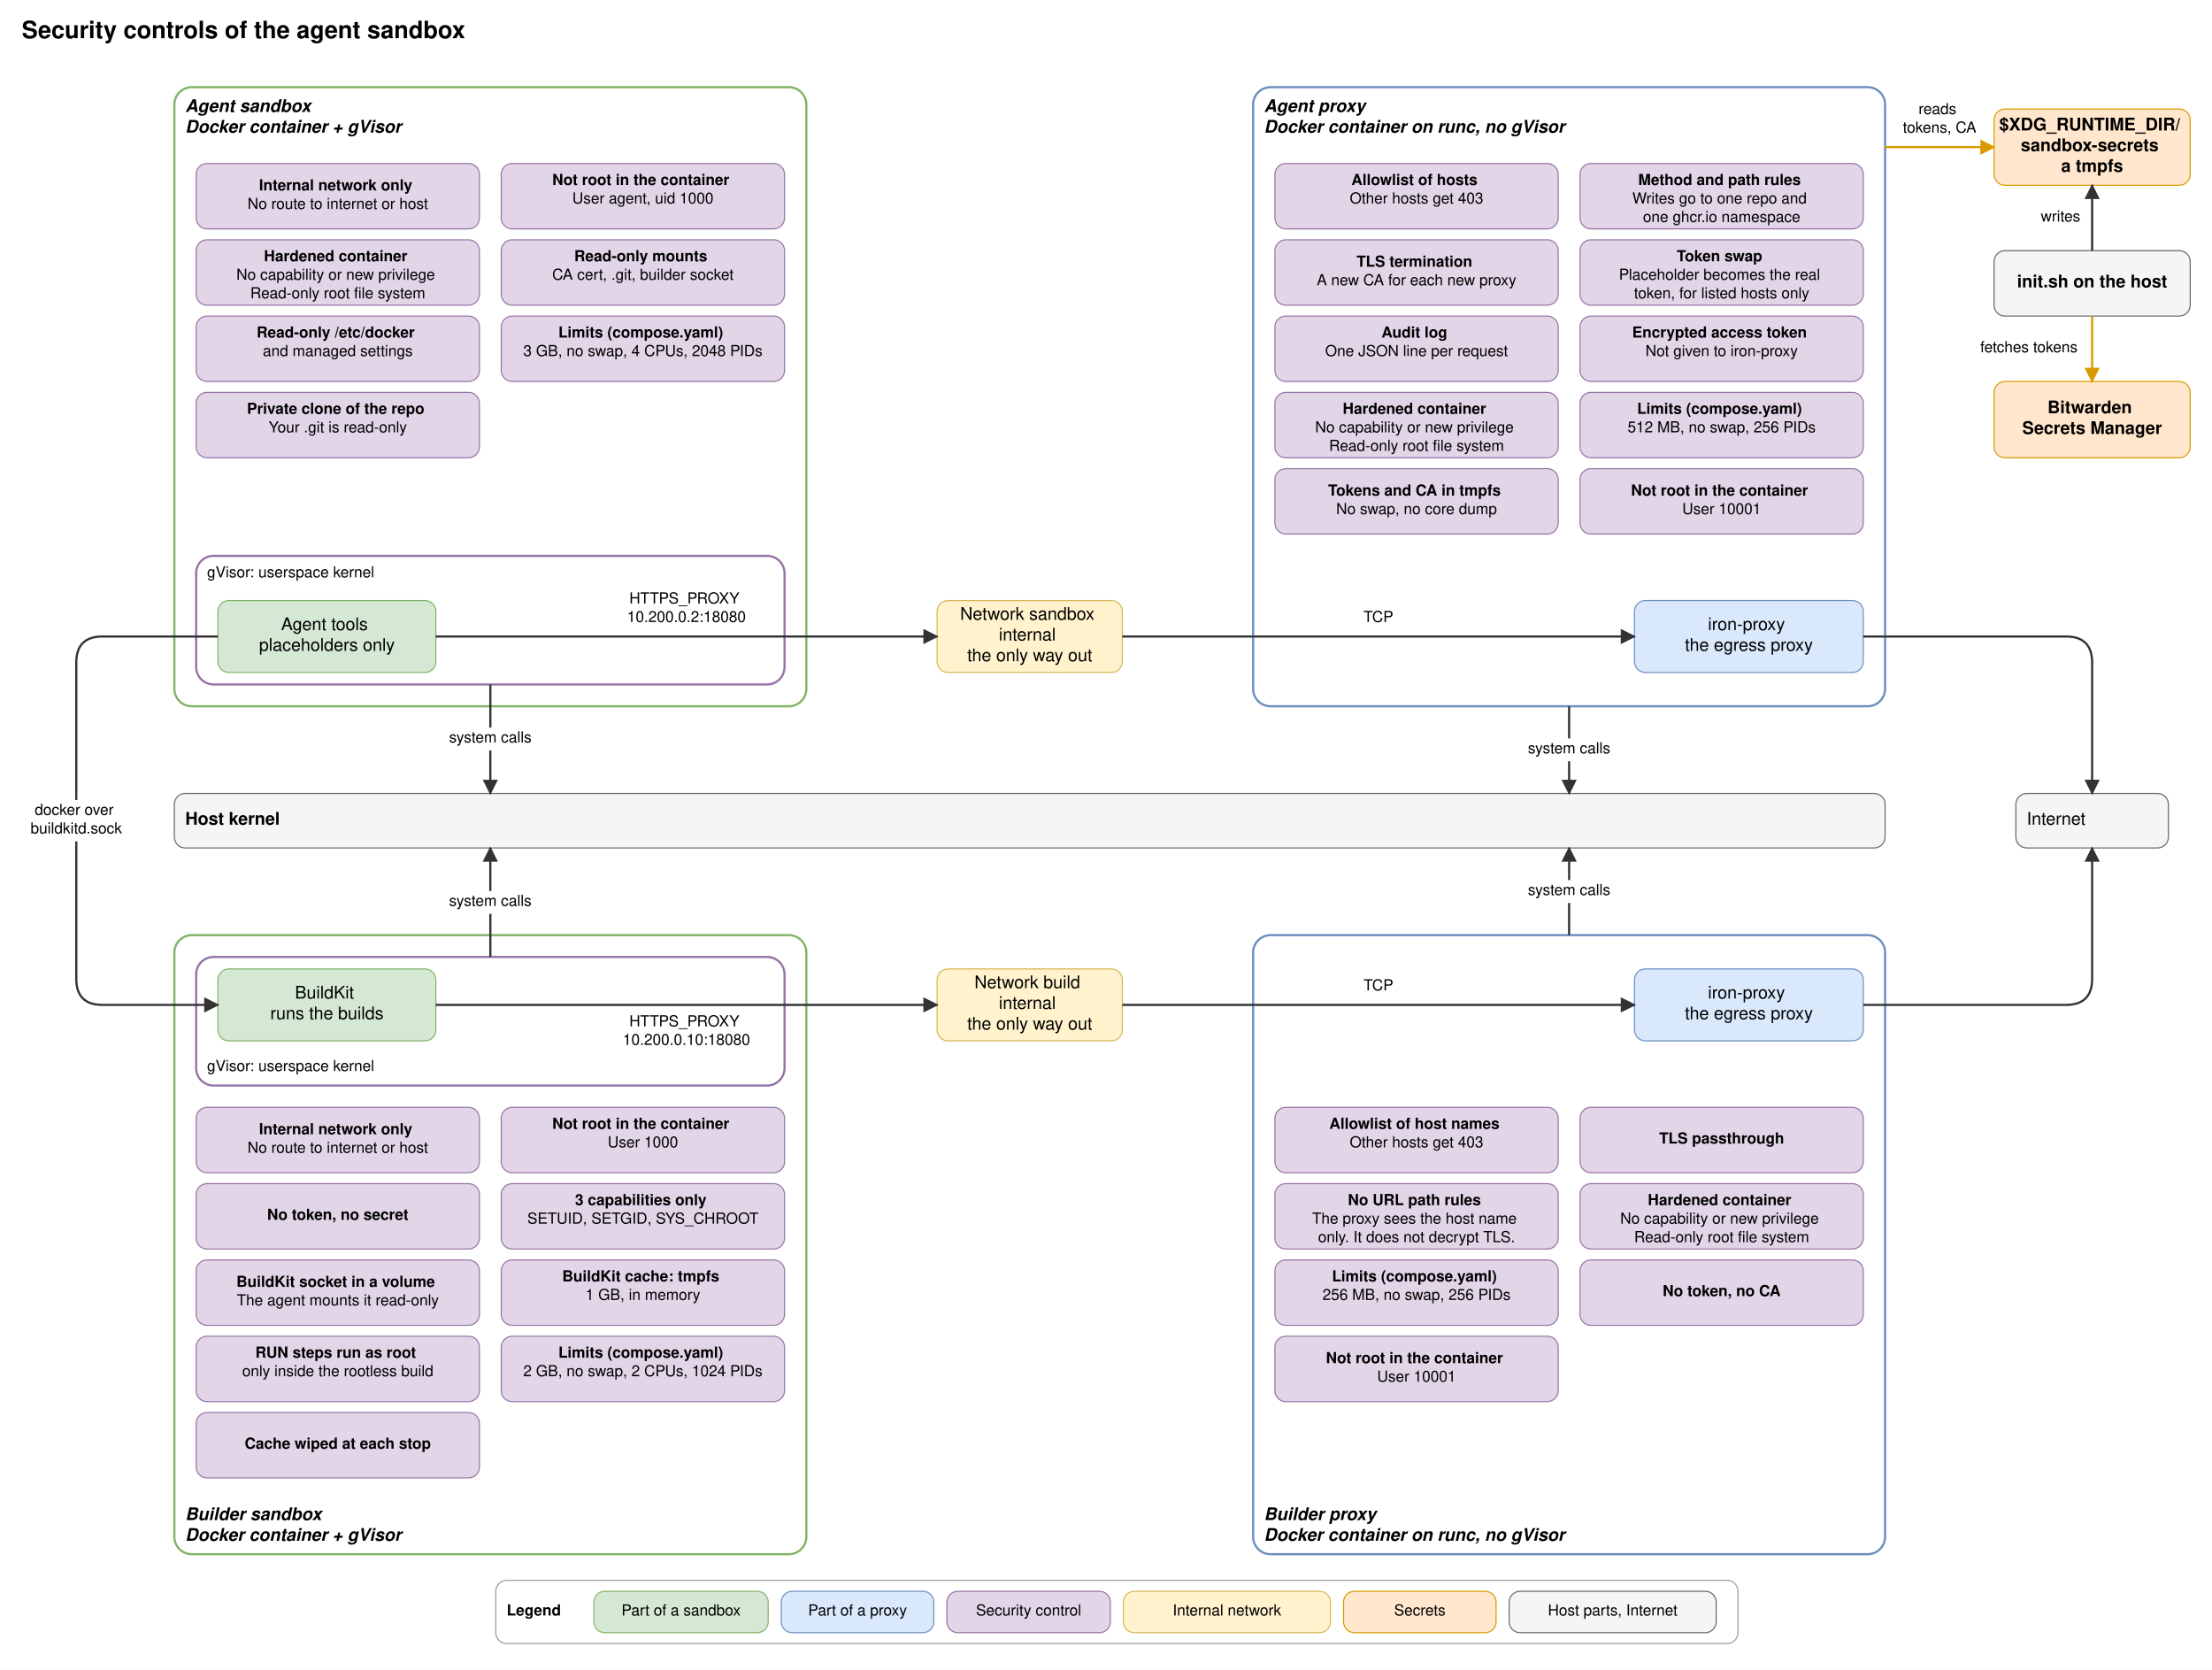
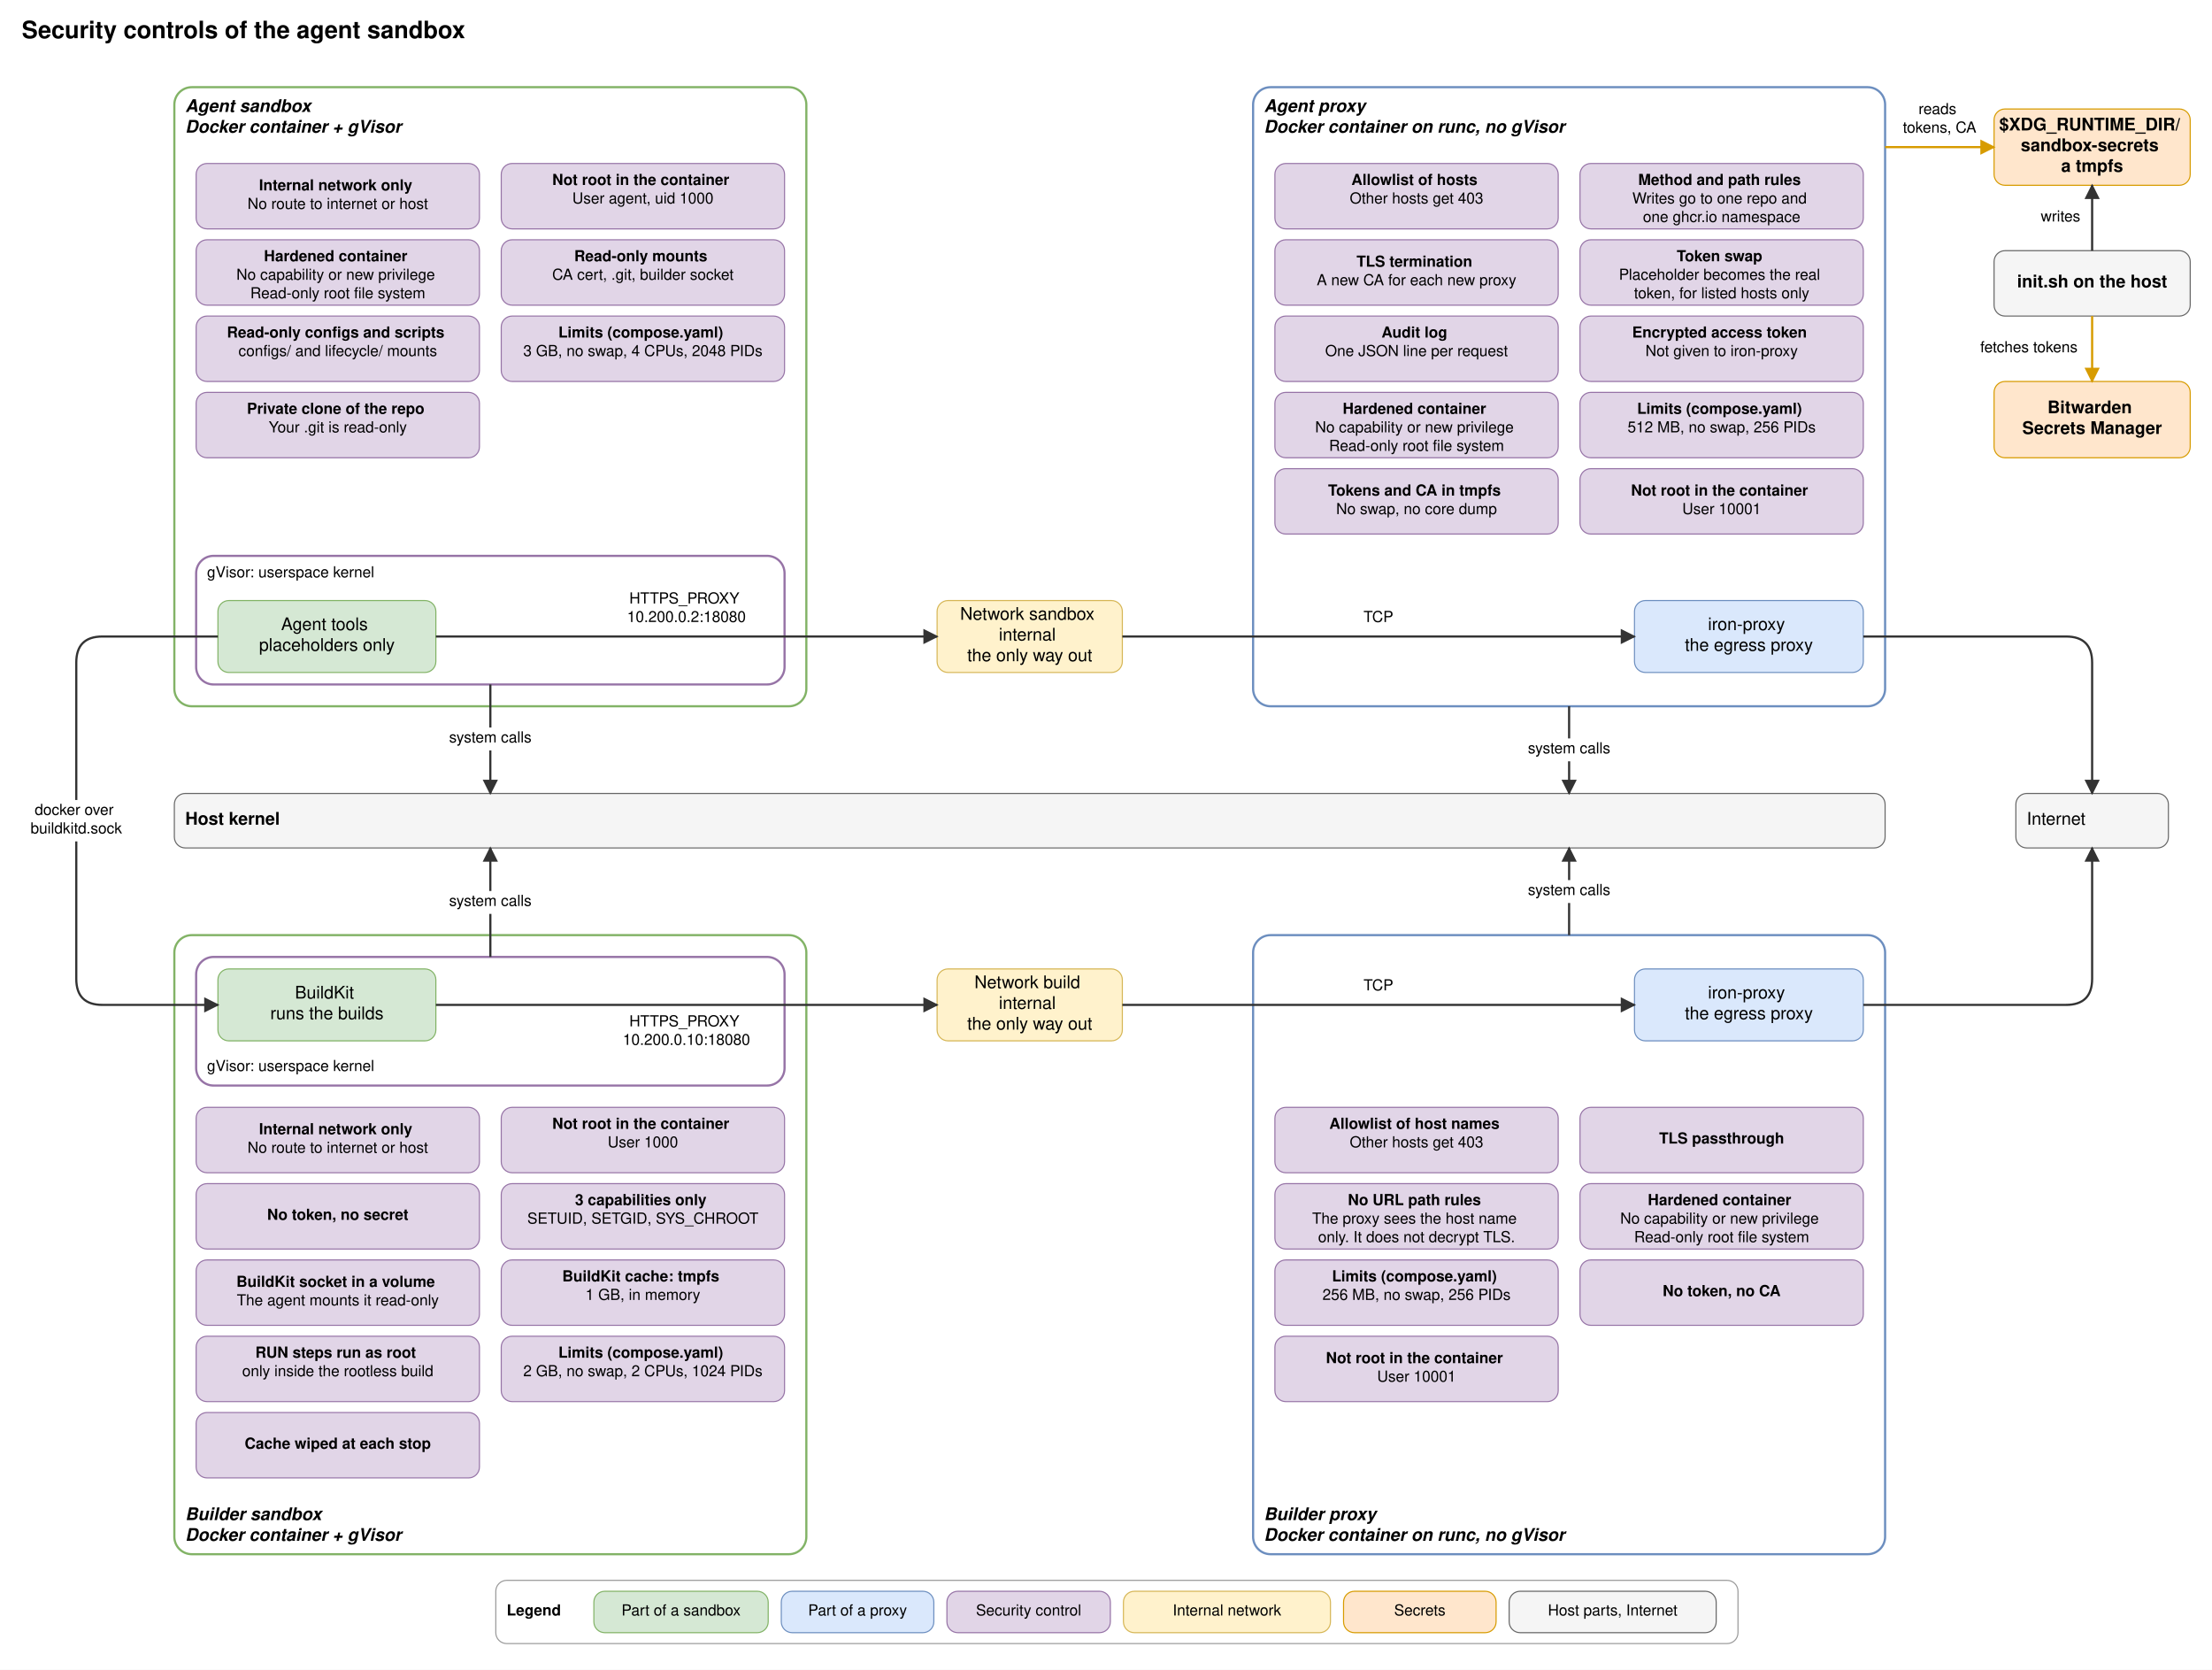
<svg xmlns="http://www.w3.org/2000/svg" width="2030" height="1532" viewBox="0 0 2030 1532" font-family="Helvetica, Arial, sans-serif" fill="#000000">
  <defs>
    <marker id="m333333" viewBox="0 0 10 10" refX="9" refY="5" markerWidth="7" markerHeight="7" markerUnits="strokeWidth" orient="auto">
      <path d="M0 0 L10 5 L0 10 z" fill="#333333" />
    </marker>
    <marker id="md79b00" viewBox="0 0 10 10" refX="9" refY="5" markerWidth="7" markerHeight="7" markerUnits="strokeWidth" orient="auto">
      <path d="M0 0 L10 5 L0 10 z" fill="#d79b00" />
    </marker>
  </defs>
  <rect width="2030" height="1532" fill="#ffffff" />
  <text x="20" y="30" text-anchor="start" dominant-baseline="central" font-size="22">
    <tspan x="20" dy="0" font-weight="bold">Security controls of the agent sandbox</tspan>
  </text>
  <rect x="1150" y="80" width="580" height="568" rx="16" fill="#ffffff" stroke="#6c8ebf" stroke-width="2" />
  <text x="1160" y="97.5" text-anchor="start" dominant-baseline="central" font-size="16" font-style="italic">
    <tspan x="1160" dy="0" font-weight="bold">Agent proxy</tspan>
    <tspan x="1160" dy="19" font-weight="bold">Docker container on runc, no gVisor</tspan>
  </text>
  <rect x="1170" y="150" width="260" height="60" rx="10" fill="#e1d5e7" stroke="#9673a6" stroke-width="1" />
  <text x="1300" y="166.5" text-anchor="middle" dominant-baseline="central" font-size="14">
    <tspan x="1300" dy="0" font-weight="bold">Allowlist of hosts</tspan>
    <tspan x="1300" dy="17">Other hosts get 403</tspan>
  </text>
  <rect x="1450" y="150" width="260" height="60" rx="10" fill="#e1d5e7" stroke="#9673a6" stroke-width="1" />
  <text x="1580" y="166.5" text-anchor="middle" dominant-baseline="central" font-size="14">
    <tspan x="1580" dy="0" font-weight="bold">Method and path rules</tspan>
    <tspan x="1580" dy="17">Writes go to one repo and</tspan>
    <tspan x="1580" dy="17">one ghcr.io namespace</tspan>
  </text>
  <rect x="1170" y="220" width="260" height="60" rx="10" fill="#e1d5e7" stroke="#9673a6" stroke-width="1" />
  <text x="1300" y="241.5" text-anchor="middle" dominant-baseline="central" font-size="14">
    <tspan x="1300" dy="0" font-weight="bold">TLS termination</tspan>
    <tspan x="1300" dy="17">A new CA for each new proxy</tspan>
  </text>
  <rect x="1450" y="220" width="260" height="60" rx="10" fill="#e1d5e7" stroke="#9673a6" stroke-width="1" />
  <text x="1580" y="236.5" text-anchor="middle" dominant-baseline="central" font-size="14">
    <tspan x="1580" dy="0" font-weight="bold">Token swap</tspan>
    <tspan x="1580" dy="17">Placeholder becomes the real</tspan>
    <tspan x="1580" dy="17">token, for listed hosts only</tspan>
  </text>
  <rect x="1170" y="290" width="260" height="60" rx="10" fill="#e1d5e7" stroke="#9673a6" stroke-width="1" />
  <text x="1300" y="306.5" text-anchor="middle" dominant-baseline="central" font-size="14">
    <tspan x="1300" dy="0" font-weight="bold">Audit log</tspan>
    <tspan x="1300" dy="17">One JSON line per request</tspan>
  </text>
  <rect x="1450" y="290" width="260" height="60" rx="10" fill="#e1d5e7" stroke="#9673a6" stroke-width="1" />
  <text x="1580" y="306.5" text-anchor="middle" dominant-baseline="central" font-size="14">
    <tspan x="1580" dy="0" font-weight="bold">Encrypted access token</tspan>
    <tspan x="1580" dy="17">Not given to iron-proxy</tspan>
  </text>
  <rect x="1170" y="360" width="260" height="60" rx="10" fill="#e1d5e7" stroke="#9673a6" stroke-width="1" />
  <text x="1300" y="376.5" text-anchor="middle" dominant-baseline="central" font-size="14">
    <tspan x="1300" dy="0" font-weight="bold">Hardened container</tspan>
    <tspan x="1300" dy="17">No capability or new privilege</tspan>
    <tspan x="1300" dy="17">Read-only root file system</tspan>
  </text>
  <rect x="1450" y="360" width="260" height="60" rx="10" fill="#e1d5e7" stroke="#9673a6" stroke-width="1" />
  <text x="1580" y="376.5" text-anchor="middle" dominant-baseline="central" font-size="14">
    <tspan x="1580" dy="0" font-weight="bold">Limits (compose.yaml)</tspan>
    <tspan x="1580" dy="17">512 MB, no swap, 256 PIDs</tspan>
  </text>
  <rect x="1170" y="430" width="260" height="60" rx="10" fill="#e1d5e7" stroke="#9673a6" stroke-width="1" />
  <text x="1300" y="451.5" text-anchor="middle" dominant-baseline="central" font-size="14">
    <tspan x="1300" dy="0" font-weight="bold">Tokens and CA in tmpfs</tspan>
    <tspan x="1300" dy="17">No swap, no core dump</tspan>
  </text>
  <rect x="1450" y="430" width="260" height="60" rx="10" fill="#e1d5e7" stroke="#9673a6" stroke-width="1" />
  <text x="1580" y="451.5" text-anchor="middle" dominant-baseline="central" font-size="14">
    <tspan x="1580" dy="0" font-weight="bold">Not root in the container</tspan>
    <tspan x="1580" dy="17">User 10001</tspan>
  </text>
  <rect x="1500" y="551" width="210" height="66" rx="10" fill="#dae8fc" stroke="#6c8ebf" stroke-width="1" />
  <text x="1605" y="574.5" text-anchor="middle" dominant-baseline="central" font-size="16">
    <tspan x="1605" dy="0">iron-proxy</tspan>
    <tspan x="1605" dy="19">the egress proxy</tspan>
  </text>
  <rect x="1150" y="858" width="580" height="568" rx="16" fill="#ffffff" stroke="#6c8ebf" stroke-width="2" />
  <text x="1160" y="1389.5" text-anchor="start" dominant-baseline="central" font-size="16" font-style="italic">
    <tspan x="1160" dy="0" font-weight="bold">Builder proxy</tspan>
    <tspan x="1160" dy="19" font-weight="bold">Docker container on runc, no gVisor</tspan>
  </text>
  <rect x="1170" y="1016" width="260" height="60" rx="10" fill="#e1d5e7" stroke="#9673a6" stroke-width="1" />
  <text x="1300" y="1032.5" text-anchor="middle" dominant-baseline="central" font-size="14">
    <tspan x="1300" dy="0" font-weight="bold">Allowlist of host names</tspan>
    <tspan x="1300" dy="17">Other hosts get 403</tspan>
  </text>
  <rect x="1450" y="1016" width="260" height="60" rx="10" fill="#e1d5e7" stroke="#9673a6" stroke-width="1" />
  <text x="1580" y="1046" text-anchor="middle" dominant-baseline="central" font-size="14">
    <tspan x="1580" dy="0" font-weight="bold">TLS passthrough</tspan>
  </text>
  <rect x="1170" y="1086" width="260" height="60" rx="10" fill="#e1d5e7" stroke="#9673a6" stroke-width="1" />
  <text x="1300" y="1102.5" text-anchor="middle" dominant-baseline="central" font-size="14">
    <tspan x="1300" dy="0" font-weight="bold">No URL path rules</tspan>
    <tspan x="1300" dy="17">The proxy sees the host name</tspan>
    <tspan x="1300" dy="17">only. It does not decrypt TLS.</tspan>
  </text>
  <rect x="1450" y="1086" width="260" height="60" rx="10" fill="#e1d5e7" stroke="#9673a6" stroke-width="1" />
  <text x="1580" y="1102.5" text-anchor="middle" dominant-baseline="central" font-size="14">
    <tspan x="1580" dy="0" font-weight="bold">Hardened container</tspan>
    <tspan x="1580" dy="17">No capability or new privilege</tspan>
    <tspan x="1580" dy="17">Read-only root file system</tspan>
  </text>
  <rect x="1170" y="1156" width="260" height="60" rx="10" fill="#e1d5e7" stroke="#9673a6" stroke-width="1" />
  <text x="1300" y="1172.5" text-anchor="middle" dominant-baseline="central" font-size="14">
    <tspan x="1300" dy="0" font-weight="bold">Limits (compose.yaml)</tspan>
    <tspan x="1300" dy="17">256 MB, no swap, 256 PIDs</tspan>
  </text>
  <rect x="1450" y="1156" width="260" height="60" rx="10" fill="#e1d5e7" stroke="#9673a6" stroke-width="1" />
  <text x="1580" y="1186" text-anchor="middle" dominant-baseline="central" font-size="14">
    <tspan x="1580" dy="0" font-weight="bold">No token, no CA</tspan>
  </text>
  <rect x="1170" y="1226" width="260" height="60" rx="10" fill="#e1d5e7" stroke="#9673a6" stroke-width="1" />
  <text x="1300" y="1247.5" text-anchor="middle" dominant-baseline="central" font-size="14">
    <tspan x="1300" dy="0" font-weight="bold">Not root in the container</tspan>
    <tspan x="1300" dy="17">User 10001</tspan>
  </text>
  <rect x="1500" y="889" width="210" height="66" rx="10" fill="#dae8fc" stroke="#6c8ebf" stroke-width="1" />
  <text x="1605" y="912.5" text-anchor="middle" dominant-baseline="central" font-size="16">
    <tspan x="1605" dy="0">iron-proxy</tspan>
    <tspan x="1605" dy="19">the egress proxy</tspan>
  </text>
  <rect x="160" y="80" width="580" height="568" rx="16" fill="#ffffff" stroke="#82b366" stroke-width="2" />
  <text x="170" y="97.5" text-anchor="start" dominant-baseline="central" font-size="16" font-style="italic">
    <tspan x="170" dy="0" font-weight="bold">Agent sandbox</tspan>
    <tspan x="170" dy="19" font-weight="bold">Docker container + gVisor</tspan>
  </text>
  <rect x="180" y="510" width="540" height="118" rx="16" fill="#ffffff" stroke="#9673a6" stroke-width="2" />
  <text x="190" y="526.5" text-anchor="start" dominant-baseline="central" font-size="14">
    <tspan x="190" dy="0">gVisor: userspace kernel</tspan>
  </text>
  <rect x="180" y="150" width="260" height="60" rx="10" fill="#e1d5e7" stroke="#9673a6" stroke-width="1" />
  <text x="310" y="171.5" text-anchor="middle" dominant-baseline="central" font-size="14">
    <tspan x="310" dy="0" font-weight="bold">Internal network only</tspan>
    <tspan x="310" dy="17">No route to internet or host</tspan>
  </text>
  <rect x="460" y="150" width="260" height="60" rx="10" fill="#e1d5e7" stroke="#9673a6" stroke-width="1" />
  <text x="590" y="166.5" text-anchor="middle" dominant-baseline="central" font-size="14">
    <tspan x="590" dy="0" font-weight="bold">Not root in the container</tspan>
    <tspan x="590" dy="17">User agent, uid 1000</tspan>
  </text>
  <rect x="180" y="220" width="260" height="60" rx="10" fill="#e1d5e7" stroke="#9673a6" stroke-width="1" />
  <text x="310" y="236.5" text-anchor="middle" dominant-baseline="central" font-size="14">
    <tspan x="310" dy="0" font-weight="bold">Hardened container</tspan>
    <tspan x="310" dy="17">No capability or new privilege</tspan>
    <tspan x="310" dy="17">Read-only root file system</tspan>
  </text>
  <rect x="460" y="220" width="260" height="60" rx="10" fill="#e1d5e7" stroke="#9673a6" stroke-width="1" />
  <text x="590" y="236.5" text-anchor="middle" dominant-baseline="central" font-size="14">
    <tspan x="590" dy="0" font-weight="bold">Read-only mounts</tspan>
    <tspan x="590" dy="17">CA cert, .git, builder socket</tspan>
  </text>
  <rect x="180" y="290" width="260" height="60" rx="10" fill="#e1d5e7" stroke="#9673a6" stroke-width="1" />
  <text x="310" y="306.5" text-anchor="middle" dominant-baseline="central" font-size="14">
-     <tspan x="310" dy="0" font-weight="bold">Read-only /etc/docker</tspan>
-     <tspan x="310" dy="17">and managed settings</tspan>
+     <tspan x="310" dy="0" font-weight="bold">Read-only configs and scripts</tspan>
+     <tspan x="310" dy="17">configs/ and lifecycle/ mounts</tspan>
  </text>
  <rect x="460" y="290" width="260" height="60" rx="10" fill="#e1d5e7" stroke="#9673a6" stroke-width="1" />
  <text x="590" y="306.5" text-anchor="middle" dominant-baseline="central" font-size="14">
    <tspan x="590" dy="0" font-weight="bold">Limits (compose.yaml)</tspan>
    <tspan x="590" dy="17">3 GB, no swap, 4 CPUs, 2048 PIDs</tspan>
  </text>
  <rect x="180" y="360" width="260" height="60" rx="10" fill="#e1d5e7" stroke="#9673a6" stroke-width="1" />
  <text x="310" y="376.5" text-anchor="middle" dominant-baseline="central" font-size="14">
    <tspan x="310" dy="0" font-weight="bold">Private clone of the repo</tspan>
    <tspan x="310" dy="17">Your .git is read-only</tspan>
  </text>
  <rect x="200" y="551" width="200" height="66" rx="10" fill="#d5e8d4" stroke="#82b366" stroke-width="1" />
  <text x="300" y="574.5" text-anchor="middle" dominant-baseline="central" font-size="16">
    <tspan x="300" dy="0">Agent tools</tspan>
    <tspan x="300" dy="19">placeholders only</tspan>
  </text>
  <rect x="160" y="858" width="580" height="568" rx="16" fill="#ffffff" stroke="#82b366" stroke-width="2" />
  <text x="170" y="1389.5" text-anchor="start" dominant-baseline="central" font-size="16" font-style="italic">
    <tspan x="170" dy="0" font-weight="bold">Builder sandbox</tspan>
    <tspan x="170" dy="19" font-weight="bold">Docker container + gVisor</tspan>
  </text>
  <rect x="180" y="878" width="540" height="118" rx="16" fill="#ffffff" stroke="#9673a6" stroke-width="2" />
  <text x="190" y="979.5" text-anchor="start" dominant-baseline="central" font-size="14">
    <tspan x="190" dy="0">gVisor: userspace kernel</tspan>
  </text>
  <rect x="180" y="1016" width="260" height="60" rx="10" fill="#e1d5e7" stroke="#9673a6" stroke-width="1" />
  <text x="310" y="1037.5" text-anchor="middle" dominant-baseline="central" font-size="14">
    <tspan x="310" dy="0" font-weight="bold">Internal network only</tspan>
    <tspan x="310" dy="17">No route to internet or host</tspan>
  </text>
  <rect x="460" y="1016" width="260" height="60" rx="10" fill="#e1d5e7" stroke="#9673a6" stroke-width="1" />
  <text x="590" y="1032.5" text-anchor="middle" dominant-baseline="central" font-size="14">
    <tspan x="590" dy="0" font-weight="bold">Not root in the container</tspan>
    <tspan x="590" dy="17">User 1000</tspan>
  </text>
  <rect x="180" y="1086" width="260" height="60" rx="10" fill="#e1d5e7" stroke="#9673a6" stroke-width="1" />
  <text x="310" y="1116" text-anchor="middle" dominant-baseline="central" font-size="14">
    <tspan x="310" dy="0" font-weight="bold">No token, no secret</tspan>
  </text>
  <rect x="460" y="1086" width="260" height="60" rx="10" fill="#e1d5e7" stroke="#9673a6" stroke-width="1" />
  <text x="590" y="1102.5" text-anchor="middle" dominant-baseline="central" font-size="14">
    <tspan x="590" dy="0" font-weight="bold">3 capabilities only</tspan>
    <tspan x="590" dy="17">SETUID, SETGID, SYS_CHROOT</tspan>
  </text>
  <rect x="180" y="1156" width="260" height="60" rx="10" fill="#e1d5e7" stroke="#9673a6" stroke-width="1" />
  <text x="310" y="1177.5" text-anchor="middle" dominant-baseline="central" font-size="14">
    <tspan x="310" dy="0" font-weight="bold">BuildKit socket in a volume</tspan>
    <tspan x="310" dy="17">The agent mounts it read-only</tspan>
  </text>
  <rect x="460" y="1156" width="260" height="60" rx="10" fill="#e1d5e7" stroke="#9673a6" stroke-width="1" />
  <text x="590" y="1172.5" text-anchor="middle" dominant-baseline="central" font-size="14">
    <tspan x="590" dy="0" font-weight="bold">BuildKit cache: tmpfs</tspan>
    <tspan x="590" dy="17">1 GB, in memory</tspan>
  </text>
  <rect x="180" y="1226" width="260" height="60" rx="10" fill="#e1d5e7" stroke="#9673a6" stroke-width="1" />
  <text x="310" y="1242.5" text-anchor="middle" dominant-baseline="central" font-size="14">
    <tspan x="310" dy="0" font-weight="bold">RUN steps run as root</tspan>
    <tspan x="310" dy="17">only inside the rootless build</tspan>
  </text>
  <rect x="460" y="1226" width="260" height="60" rx="10" fill="#e1d5e7" stroke="#9673a6" stroke-width="1" />
  <text x="590" y="1242.5" text-anchor="middle" dominant-baseline="central" font-size="14">
    <tspan x="590" dy="0" font-weight="bold">Limits (compose.yaml)</tspan>
    <tspan x="590" dy="17">2 GB, no swap, 2 CPUs, 1024 PIDs</tspan>
  </text>
  <rect x="180" y="1296" width="260" height="60" rx="10" fill="#e1d5e7" stroke="#9673a6" stroke-width="1" />
  <text x="310" y="1326" text-anchor="middle" dominant-baseline="central" font-size="14">
    <tspan x="310" dy="0" font-weight="bold">Cache wiped at each stop</tspan>
  </text>
  <rect x="200" y="889" width="200" height="66" rx="10" fill="#d5e8d4" stroke="#82b366" stroke-width="1" />
  <text x="300" y="912.5" text-anchor="middle" dominant-baseline="central" font-size="16">
    <tspan x="300" dy="0">BuildKit</tspan>
    <tspan x="300" dy="19">runs the builds</tspan>
  </text>
  <rect x="860" y="551" width="170" height="66" rx="10" fill="#fff2cc" stroke="#d6b656" stroke-width="1" />
  <text x="945" y="565" text-anchor="middle" dominant-baseline="central" font-size="16">
    <tspan x="945" dy="0">Network sandbox</tspan>
    <tspan x="945" dy="19">internal</tspan>
    <tspan x="945" dy="19">the only way out</tspan>
  </text>
  <rect x="860" y="889" width="170" height="66" rx="10" fill="#fff2cc" stroke="#d6b656" stroke-width="1" />
  <text x="945" y="903" text-anchor="middle" dominant-baseline="central" font-size="16">
    <tspan x="945" dy="0">Network build</tspan>
    <tspan x="945" dy="19">internal</tspan>
    <tspan x="945" dy="19">the only way out</tspan>
  </text>
  <rect x="160" y="728" width="1570" height="50" rx="10" fill="#f5f5f5" stroke="#666666" stroke-width="1" />
  <text x="170" y="753" text-anchor="start" dominant-baseline="central" font-size="16">
    <tspan x="170" dy="0" font-weight="bold">Host kernel</tspan>
  </text>
  <rect x="1830" y="100" width="180" height="70" rx="10" fill="#ffe6cc" stroke="#d79b00" stroke-width="1" />
  <text x="1920" y="116" text-anchor="middle" dominant-baseline="central" font-size="16">
    <tspan x="1920" dy="0" font-weight="bold">$XDG_RUNTIME_DIR/</tspan>
    <tspan x="1920" dy="19" font-weight="bold">sandbox-secrets</tspan>
    <tspan x="1920" dy="19" font-weight="bold">a tmpfs</tspan>
  </text>
  <rect x="1830" y="350" width="180" height="70" rx="10" fill="#ffe6cc" stroke="#d79b00" stroke-width="1" />
  <text x="1920" y="375.5" text-anchor="middle" dominant-baseline="central" font-size="16">
    <tspan x="1920" dy="0" font-weight="bold">Bitwarden</tspan>
    <tspan x="1920" dy="19" font-weight="bold">Secrets Manager</tspan>
  </text>
  <rect x="1830" y="230" width="180" height="60" rx="10" fill="#f5f5f5" stroke="#666666" stroke-width="1" />
  <text x="1920" y="260" text-anchor="middle" dominant-baseline="central" font-size="16">
    <tspan x="1920" dy="0" font-weight="bold">init.sh on the host</tspan>
  </text>
  <rect x="1850" y="728" width="140" height="50" rx="10" fill="#f5f5f5" stroke="#666666" stroke-width="1" />
  <text x="1860" y="753" text-anchor="start" dominant-baseline="central" font-size="16">
    <tspan x="1860" dy="0">Internet</tspan>
  </text>
  <rect x="455" y="1450" width="1140" height="58" rx="10" fill="#ffffff" stroke="#999999" stroke-width="1" />
  <text x="465" y="1479" text-anchor="start" dominant-baseline="central" font-size="14">
    <tspan x="465" dy="0" font-weight="bold">Legend</tspan>
  </text>
  <rect x="545" y="1460" width="160" height="38" rx="10" fill="#d5e8d4" stroke="#82b366" stroke-width="1" />
  <text x="625" y="1479" text-anchor="middle" dominant-baseline="central" font-size="14">
    <tspan x="625" dy="0">Part of a sandbox</tspan>
  </text>
  <rect x="717" y="1460" width="140" height="38" rx="10" fill="#dae8fc" stroke="#6c8ebf" stroke-width="1" />
  <text x="787" y="1479" text-anchor="middle" dominant-baseline="central" font-size="14">
    <tspan x="787" dy="0">Part of a proxy</tspan>
  </text>
  <rect x="869" y="1460" width="150" height="38" rx="10" fill="#e1d5e7" stroke="#9673a6" stroke-width="1" />
  <text x="944" y="1479" text-anchor="middle" dominant-baseline="central" font-size="14">
    <tspan x="944" dy="0">Security control</tspan>
  </text>
  <rect x="1031" y="1460" width="190" height="38" rx="10" fill="#fff2cc" stroke="#d6b656" stroke-width="1" />
  <text x="1126" y="1479" text-anchor="middle" dominant-baseline="central" font-size="14">
    <tspan x="1126" dy="0">Internal network</tspan>
  </text>
  <rect x="1233" y="1460" width="140" height="38" rx="10" fill="#ffe6cc" stroke="#d79b00" stroke-width="1" />
  <text x="1303" y="1479" text-anchor="middle" dominant-baseline="central" font-size="14">
    <tspan x="1303" dy="0">Secrets</tspan>
  </text>
  <rect x="1385" y="1460" width="190" height="38" rx="10" fill="#f5f5f5" stroke="#666666" stroke-width="1" />
  <text x="1480" y="1479" text-anchor="middle" dominant-baseline="central" font-size="14">
    <tspan x="1480" dy="0">Host parts, Internet</tspan>
  </text>
  <path d="M400 584 L860 584" fill="none" stroke="#333333" stroke-width="2" marker-end="url(#m333333)" />
  <path d="M1030 584 L1500 584" fill="none" stroke="#333333" stroke-width="2" marker-end="url(#m333333)" />
  <path d="M1710 584 L1896 584 Q1920 584 1920 608 L1920 728" fill="none" stroke="#333333" stroke-width="2" marker-end="url(#m333333)" />
  <path d="M1730 134.982 L1779.99 134.982 Q1780 134.982 1780 134.991 L1780 134.991 Q1780 135 1780.01 135 L1830 135" fill="none" stroke="#d79b00" stroke-width="2" marker-end="url(#md79b00)" />
  <path d="M400 922 L860 922" fill="none" stroke="#333333" stroke-width="2" marker-end="url(#m333333)" />
  <path d="M1030 922 L1500 922" fill="none" stroke="#333333" stroke-width="2" marker-end="url(#m333333)" />
  <path d="M1710 922 L1896 922 Q1920 922 1920 898 L1920 778" fill="none" stroke="#333333" stroke-width="2" marker-end="url(#m333333)" />
  <path d="M200 584 L94 584 Q70 584 70 608 L70 898 Q70 922 94 922 L200 922" fill="none" stroke="#333333" stroke-width="2" marker-end="url(#m333333)" />
  <path d="M450 628 L450 677.99 Q450 678 449.99 678 L449.99 678 Q449.979 678 449.979 678.01 L449.979 728" fill="none" stroke="#333333" stroke-width="2" marker-end="url(#m333333)" />
  <path d="M450 878 L450 828.01 Q450 828 449.99 828 L449.99 828 Q449.979 828 449.979 827.99 L449.979 778" fill="none" stroke="#333333" stroke-width="2" marker-end="url(#m333333)" />
  <path d="M1440 648 L1440 687.99 Q1440 688 1440.01 688 L1440.01 688 Q1440.02 688 1440.02 688.01 L1440.02 728" fill="none" stroke="#333333" stroke-width="2" marker-end="url(#m333333)" />
  <path d="M1440 858 L1440 818.01 Q1440 818 1440.01 818 L1440.01 818 Q1440.02 818 1440.02 817.99 L1440.02 778" fill="none" stroke="#333333" stroke-width="2" marker-end="url(#m333333)" />
  <path d="M1920 230 L1920 170" fill="none" stroke="#333333" stroke-width="2" marker-end="url(#m333333)" />
  <path d="M1920 290 L1920 350" fill="none" stroke="#d79b00" stroke-width="2" marker-end="url(#md79b00)" />
  <text x="630" y="550.5" text-anchor="middle" dominant-baseline="central" font-size="14">
    <tspan x="630" dy="0">HTTPS_PROXY</tspan>
    <tspan x="630" dy="17">10.200.0.2:18080</tspan>
  </text>
  <text x="1265" y="567.5" text-anchor="middle" dominant-baseline="central" font-size="14">
    <tspan x="1265" dy="0">TCP</tspan>
  </text>
  <text x="1780" y="101.491" text-anchor="middle" dominant-baseline="central" font-size="14">
    <tspan x="1780" dy="0">reads</tspan>
    <tspan x="1780" dy="17">tokens, CA</tspan>
  </text>
  <text x="630" y="938.5" text-anchor="middle" dominant-baseline="central" font-size="14">
    <tspan x="630" dy="0">HTTPS_PROXY</tspan>
    <tspan x="630" dy="17">10.200.0.10:18080</tspan>
  </text>
  <text x="1265" y="905.5" text-anchor="middle" dominant-baseline="central" font-size="14">
    <tspan x="1265" dy="0">TCP</tspan>
  </text>
  <rect x="12.1" y="734" width="115.8" height="38" fill="#ffffff" />
  <text x="70" y="744.5" text-anchor="middle" dominant-baseline="central" font-size="14">
    <tspan x="70" dy="0">docker over</tspan>
    <tspan x="70" dy="17">buildkitd.sock</tspan>
  </text>
  <rect x="399.79" y="667.5" width="100.4" height="21" fill="#ffffff" />
  <text x="449.99" y="678" text-anchor="middle" dominant-baseline="central" font-size="14">
    <tspan x="449.99" dy="0">system calls</tspan>
  </text>
  <rect x="399.79" y="817.5" width="100.4" height="21" fill="#ffffff" />
  <text x="449.99" y="828" text-anchor="middle" dominant-baseline="central" font-size="14">
    <tspan x="449.99" dy="0">system calls</tspan>
  </text>
  <rect x="1389.81" y="677.5" width="100.4" height="21" fill="#ffffff" />
  <text x="1440.01" y="688" text-anchor="middle" dominant-baseline="central" font-size="14">
    <tspan x="1440.01" dy="0">system calls</tspan>
  </text>
  <rect x="1389.81" y="807.5" width="100.4" height="21" fill="#ffffff" />
  <text x="1440.01" y="818" text-anchor="middle" dominant-baseline="central" font-size="14">
    <tspan x="1440.01" dy="0">system calls</tspan>
  </text>
  <text x="1891" y="200" text-anchor="middle" dominant-baseline="central" font-size="14">
    <tspan x="1891" dy="0">writes</tspan>
  </text>
  <text x="1862" y="320" text-anchor="middle" dominant-baseline="central" font-size="14">
    <tspan x="1862" dy="0">fetches tokens</tspan>
  </text>
</svg>
